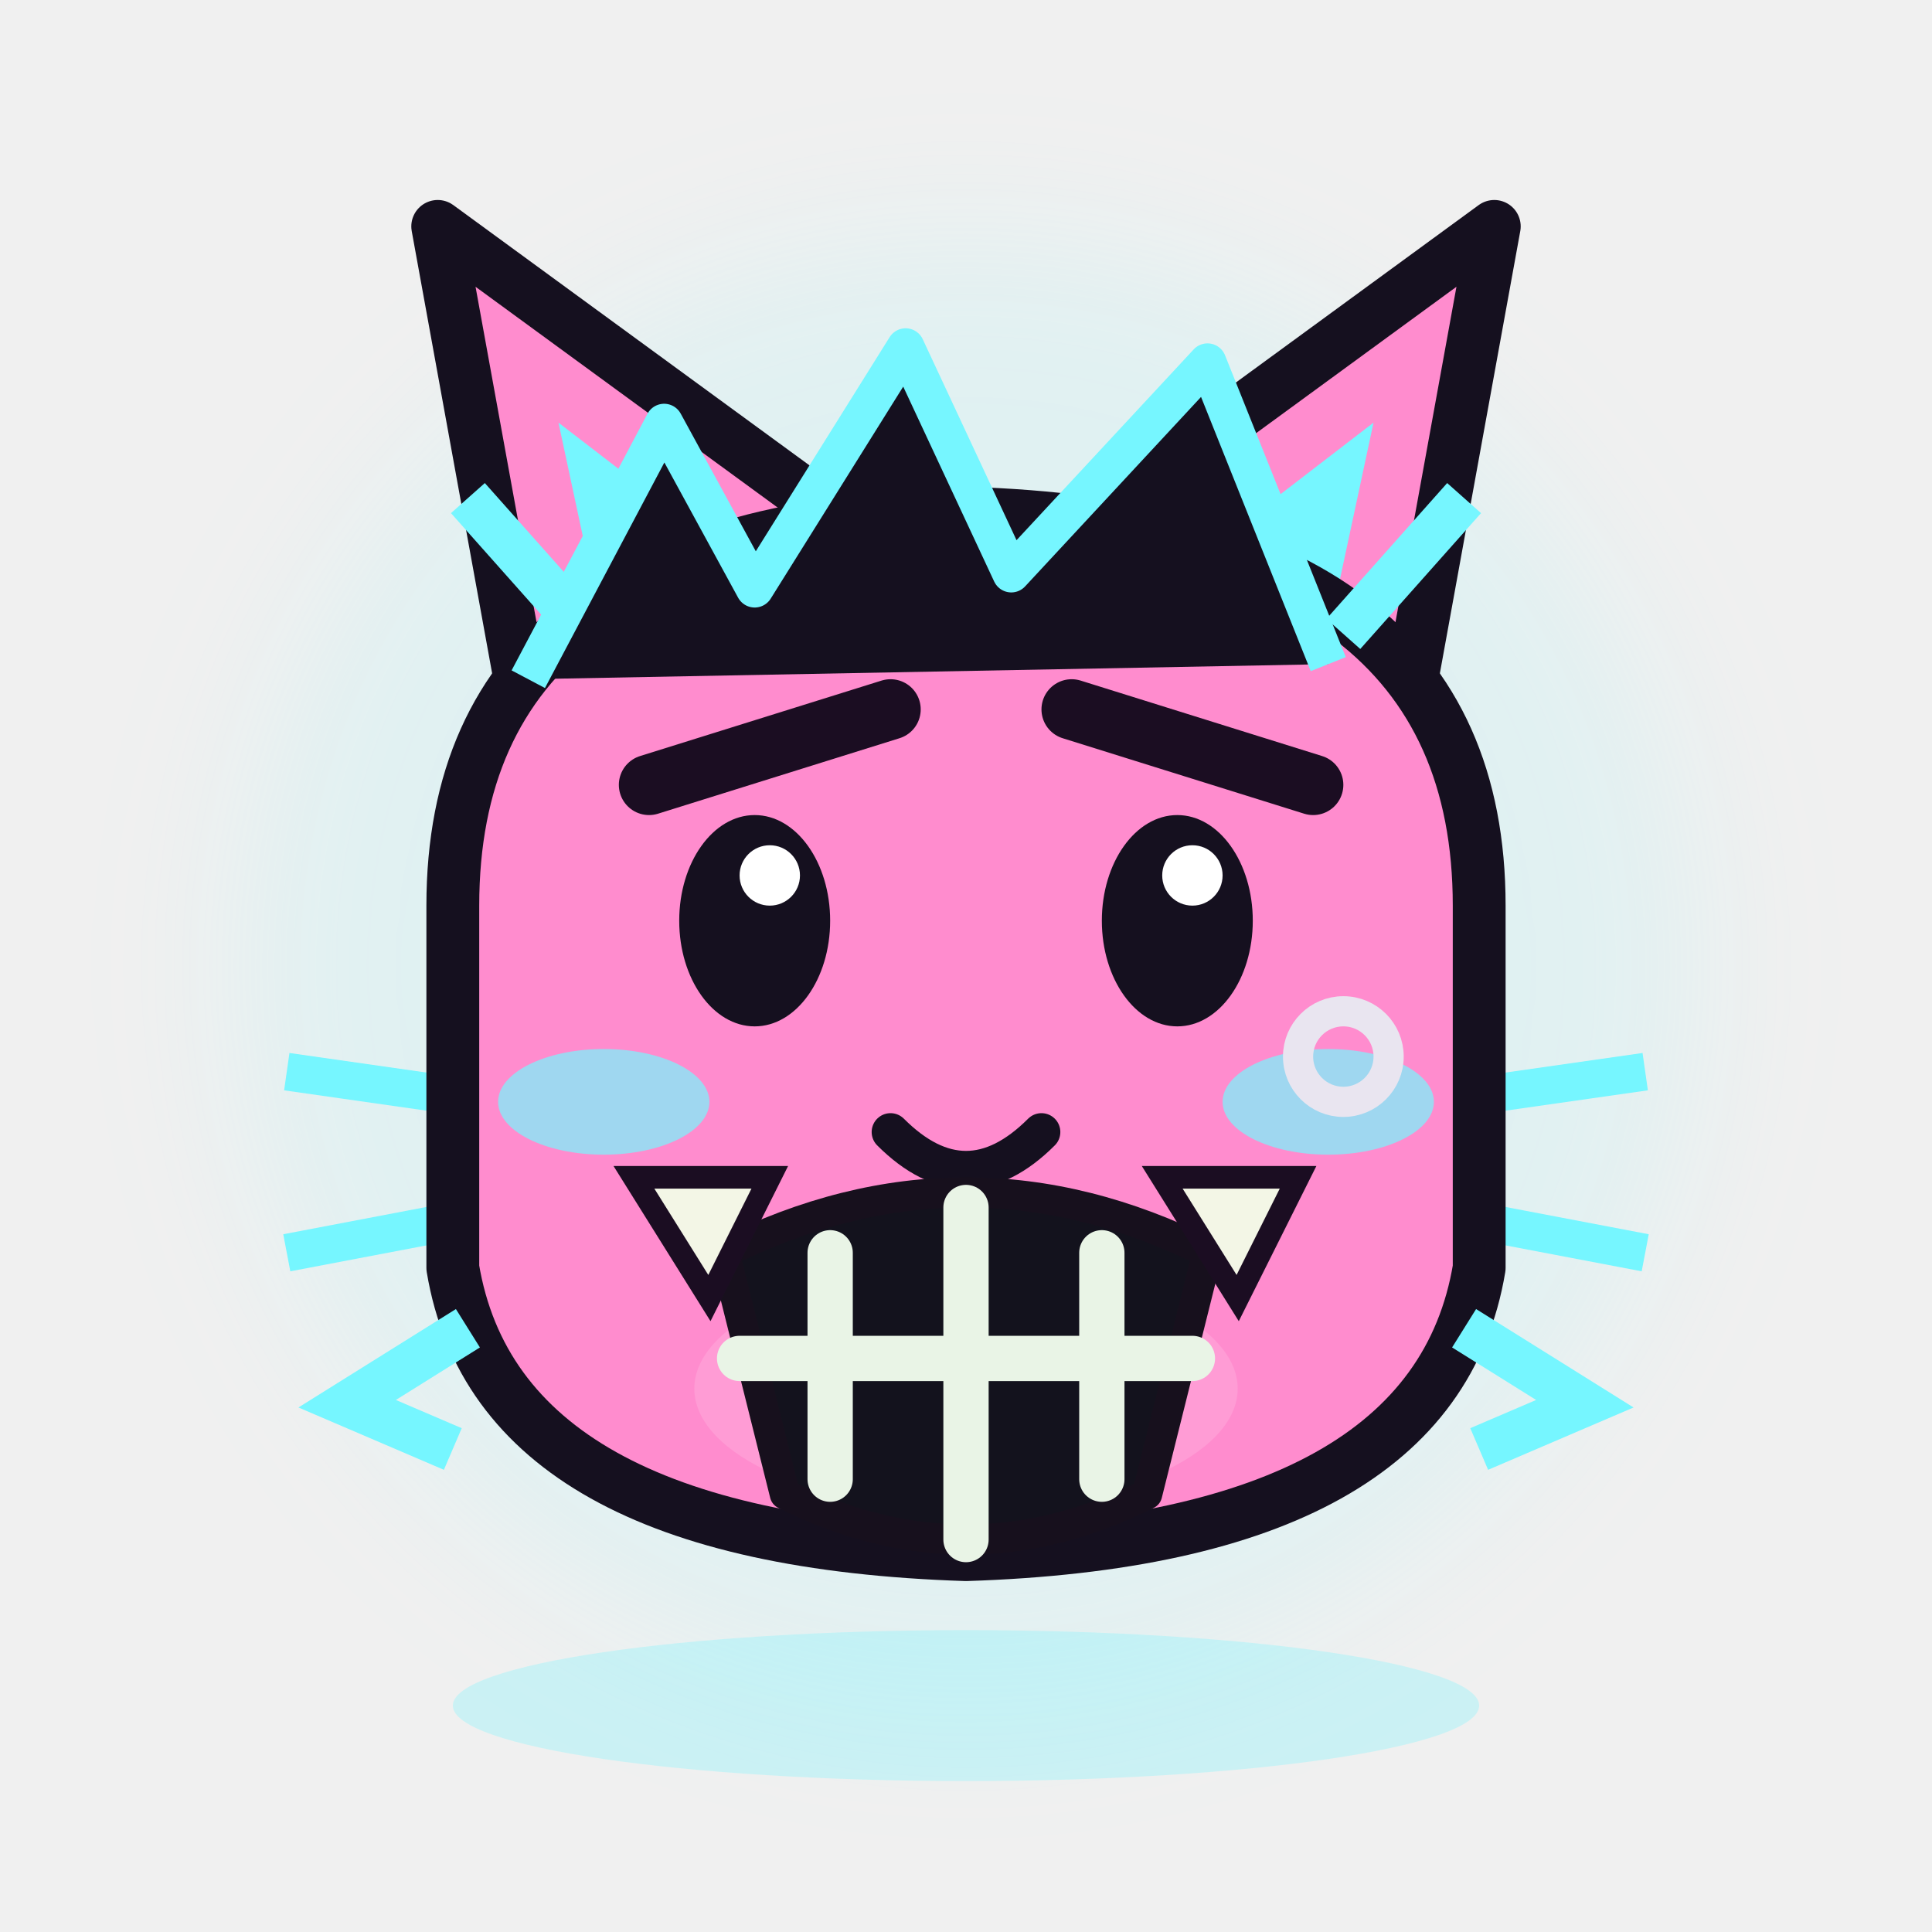
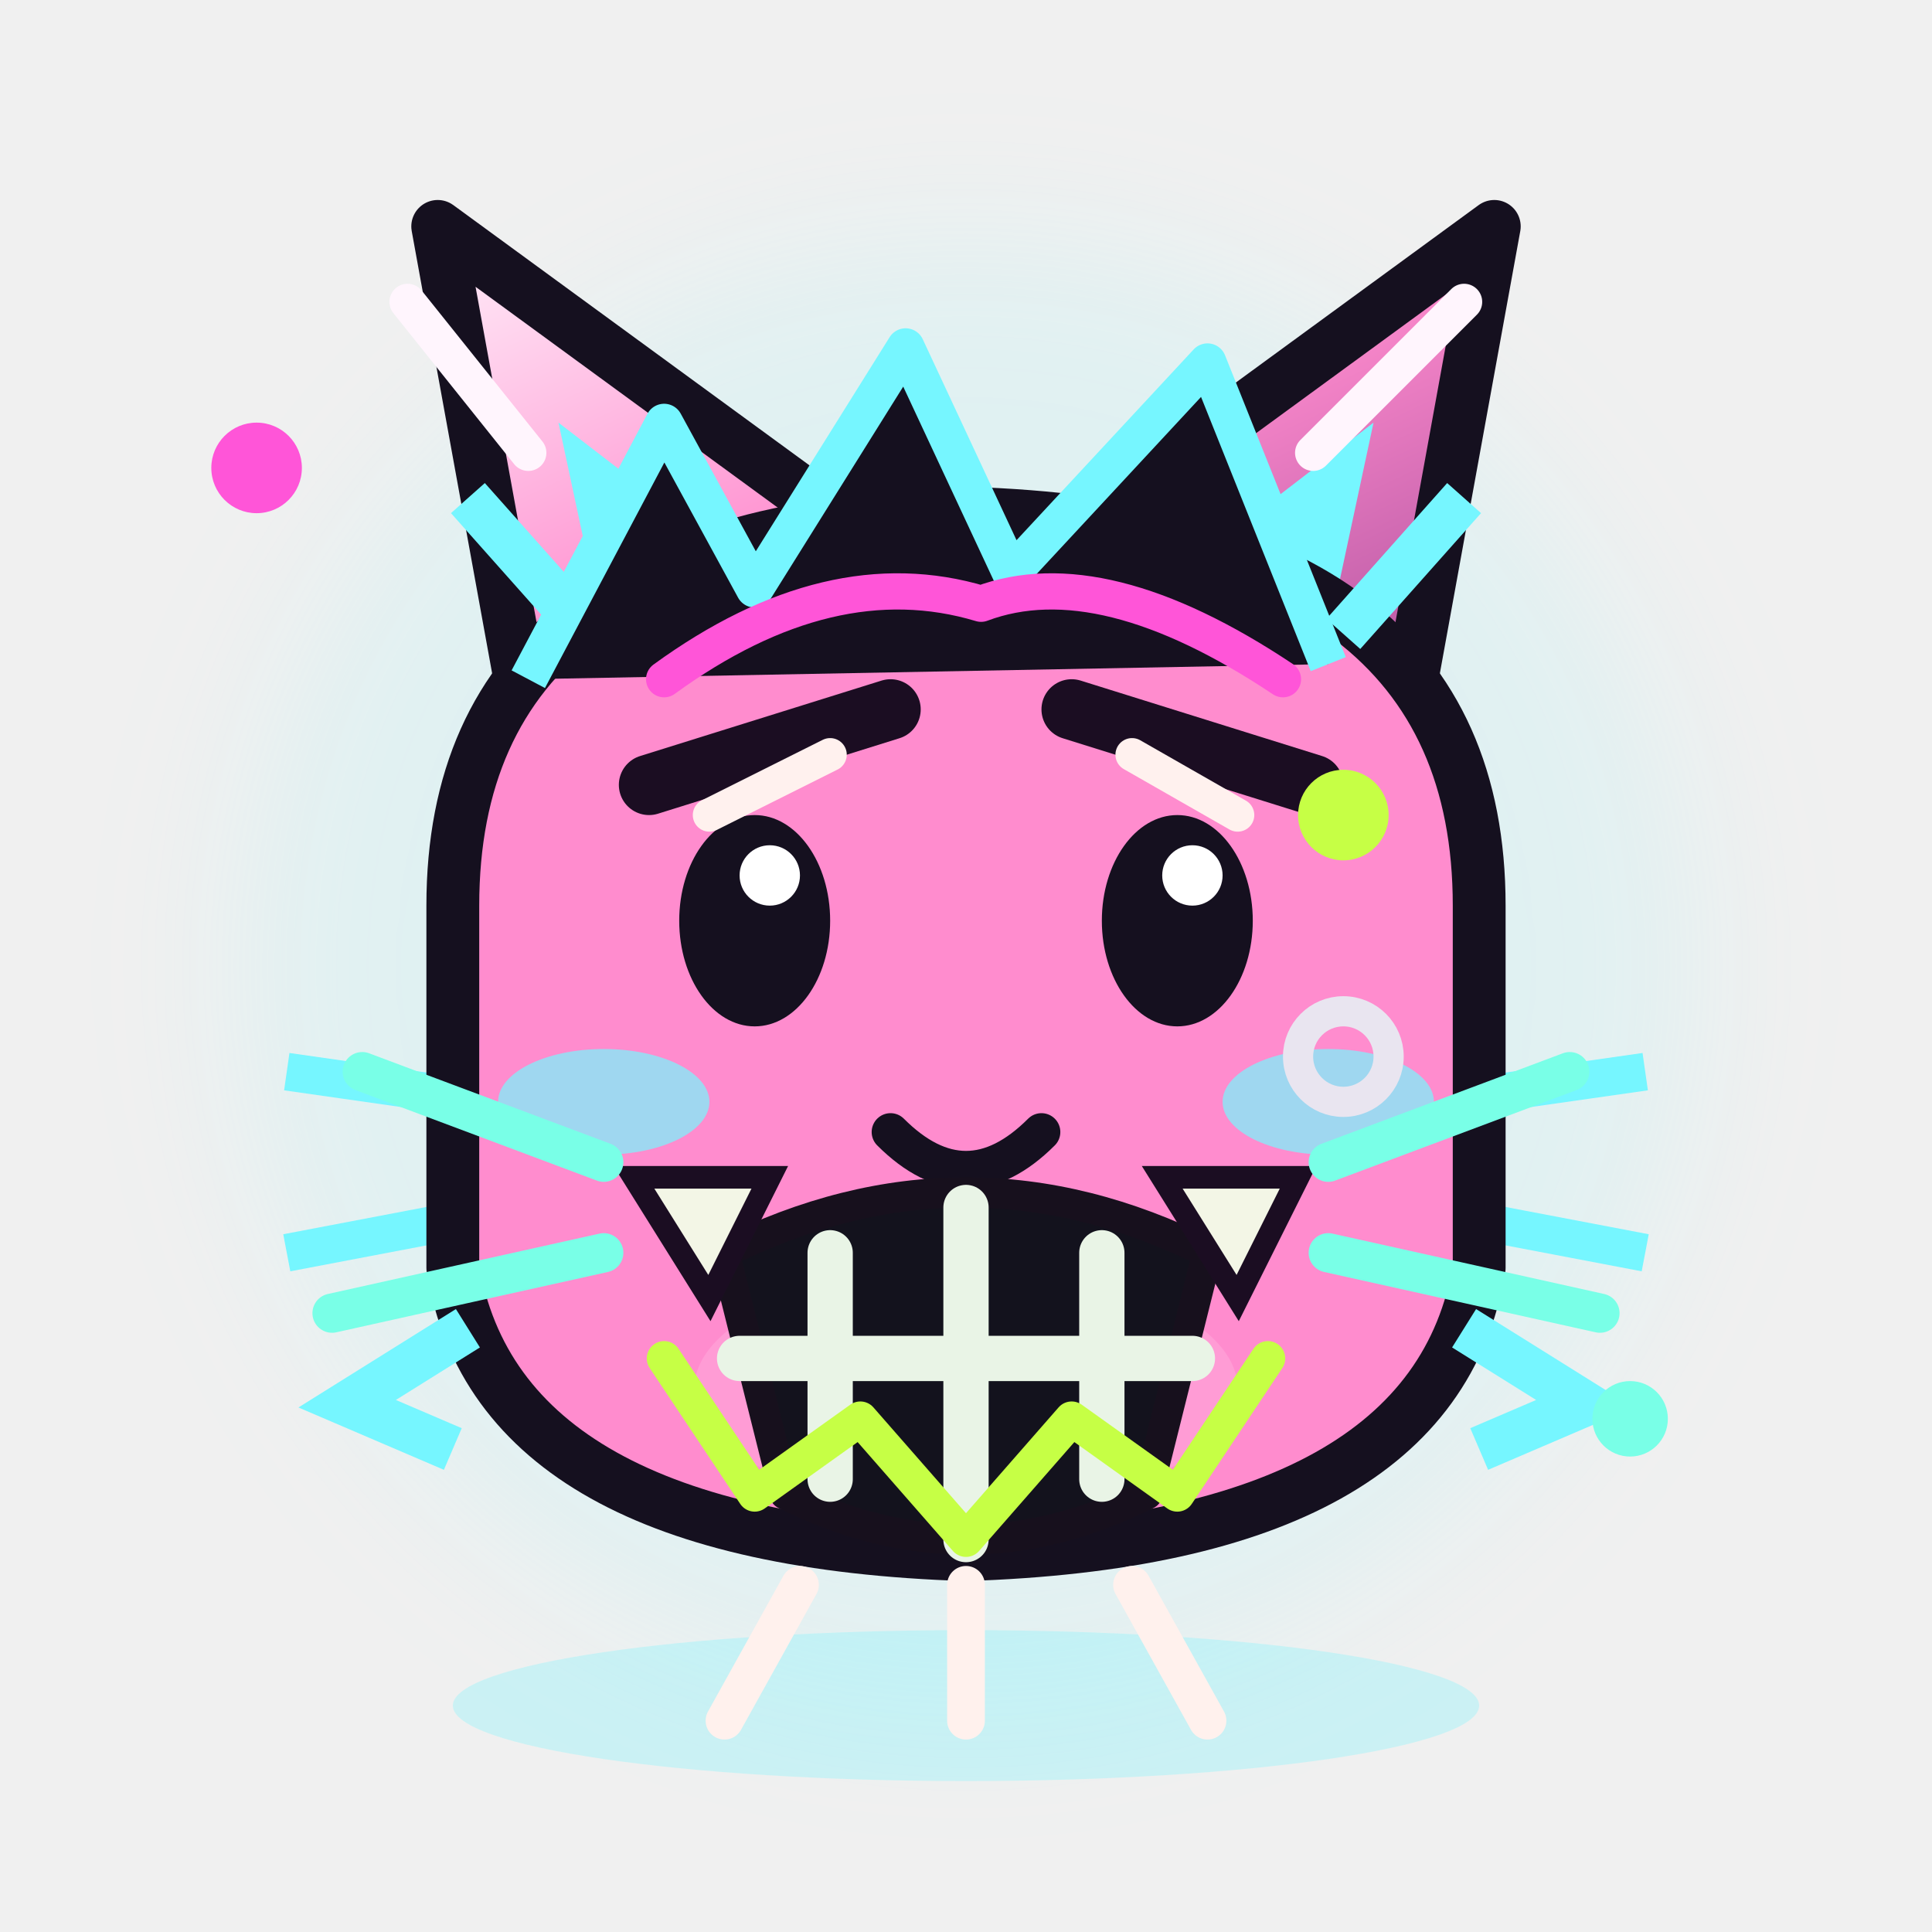
- <svg xmlns="http://www.w3.org/2000/svg" viewBox="0 0 128 128" role="img" aria-label="RIOTPAWS dark neon skeleton mascot">
+ <svg xmlns="http://www.w3.org/2000/svg" viewBox="0 0 128 128" role="img" aria-labelledby="title desc">
  <defs>
    <filter id="halo" x="-50%" y="-50%" width="200%" height="200%">
      <feGaussianBlur stdDeviation="5" />
    </filter>
+     <linearGradient id="modern" x1="0" y1="0" x2="1" y2="1">
+       <stop stop-color="#fff0fa" />
+       <stop offset=".5" stop-color="#ff8cce" />
+       <stop offset="1" stop-color="#a74c9a" />
+     </linearGradient>
  </defs>
  <ellipse cx="64" cy="113" rx="34" ry="5" fill="#76f6ff" opacity=".3" />
  <circle cx="64" cy="64" r="48" fill="#76f6ff" opacity=".13" filter="url(#halo)" />
-   <path d="M35 48 29 15 55 34M93 48 99 15 73 34" fill="#ff8cce" stroke="#15101f" stroke-width="3.5" stroke-linejoin="round" />
+   <path d="M35 48 29 15 55 34M93 48 99 15 73 34" fill="url(#modern)" stroke="#15101f" stroke-width="3.5" stroke-linejoin="round" />
  <path d="M37 28 40 42 50 38M91 28 88 42 78 38" fill="#76f6ff" />
  <path d="M40 74 19 71M40 79 19 83M88 74 109 71M88 79 109 83" stroke="#76f6ff" stroke-width="2.5" />
  <path d="M30 60 Q30 35 64 34 Q98 35 98 60 L98 84 Q95 102 64 103 Q33 102 30 84Z" fill="#ff8cce" stroke="#15101f" stroke-width="3.5" stroke-linejoin="round" />
  <ellipse cx="64" cy="92" rx="18" ry="8" fill="#fff" opacity=".14" />
  <ellipse cx="50" cy="61" rx="5" ry="7" fill="#15101f" />
  <ellipse cx="78" cy="61" rx="5" ry="7" fill="#15101f" />
  <circle cx="51" cy="58" r="2" fill="#fff" />
  <circle cx="79" cy="58" r="2" fill="#fff" />
  <path d="M59 75 Q64 80 69 75" fill="none" stroke="#15101f" stroke-width="2.5" stroke-linecap="round" />
  <ellipse cx="40" cy="73" rx="7" ry="3.5" fill="#76f6ff" opacity=".7" />
  <ellipse cx="88" cy="73" rx="7" ry="3.5" fill="#76f6ff" opacity=".7" />
  <path d="M54 89Q64 96 74 89" stroke="#76f6ff" stroke-width="3" fill="none" stroke-linecap="round" />
  <g aria-hidden="true" stroke="#17101d" stroke-linejoin="round">
    <path d="M48 83 Q64 75 80 83 L76 99 Q64 105 52 99Z" fill="#13121d" stroke-width="2" />
    <path d="M55 83v15M64 80v22M73 83v15M49 90h30" stroke="#e9f4e6" stroke-width="3" stroke-linecap="round" />
    <path d="M39 42l-8-9m58 9 8-9" stroke="#76f6ff" stroke-width="3" />
  </g>
  <g aria-hidden="true">
    <path d="M35 45 44 28 50 39 60 23 67 38 80 24 88 44" fill="#15101f" stroke="#76f6ff" stroke-width="2.5" stroke-linejoin="round" />
    <path d="M43 52l16-5M71 47l16 5" stroke="#1b0d22" stroke-width="4" stroke-linecap="round" />
    <path d="M42 78h9l-4 8zM77 78h9l-4 8z" fill="#f3f6e6" stroke="#1b0d22" stroke-width="1.5" />
    <path d="M31 88l-8 5 7 3M97 88l8 5-7 3" fill="none" stroke="#76f6ff" stroke-width="3" />
    <circle cx="89" cy="70" r="3" fill="none" stroke="#e9e5f0" stroke-width="2" />
  </g>
+   <g id="remaster-details" stroke-linejoin="round" stroke-linecap="round">
+     <path d="M35 30 27 20m60 10 10-10" stroke="#fff5fd" stroke-width="2.4" />
+     <path d="M44 45q11-8 21-5 8-3 20 5" fill="none" stroke="#ff55d8" stroke-width="2.4" />
+     <path d="m40 77-16-6m16 12-18 4m66-10 16-6m-16 12 18 4" fill="none" stroke="#79ffe7" stroke-width="2.6" />
+     <path d="m44 90 6 9 7-5 7 8 7-8 7 5 6-9" stroke="#c6ff45" stroke-width="2.3" fill="none" />
+     <path d="m53 105-5 9m16-9v9m11-9 5 9" stroke="#fff1ed" stroke-width="2.5" />
+     <circle cx="89" cy="54" r="3" fill="#c6ff45" />
+     <path d="m47 54 8-4m20 0 7 4" stroke="#fff1ee" stroke-width="2.2" />
+     <circle cx="17" cy="31" r="3" fill="#ff55d8" />
+     <circle cx="108" cy="94" r="2.5" fill="#79ffe7" />
+   </g>
</svg>
